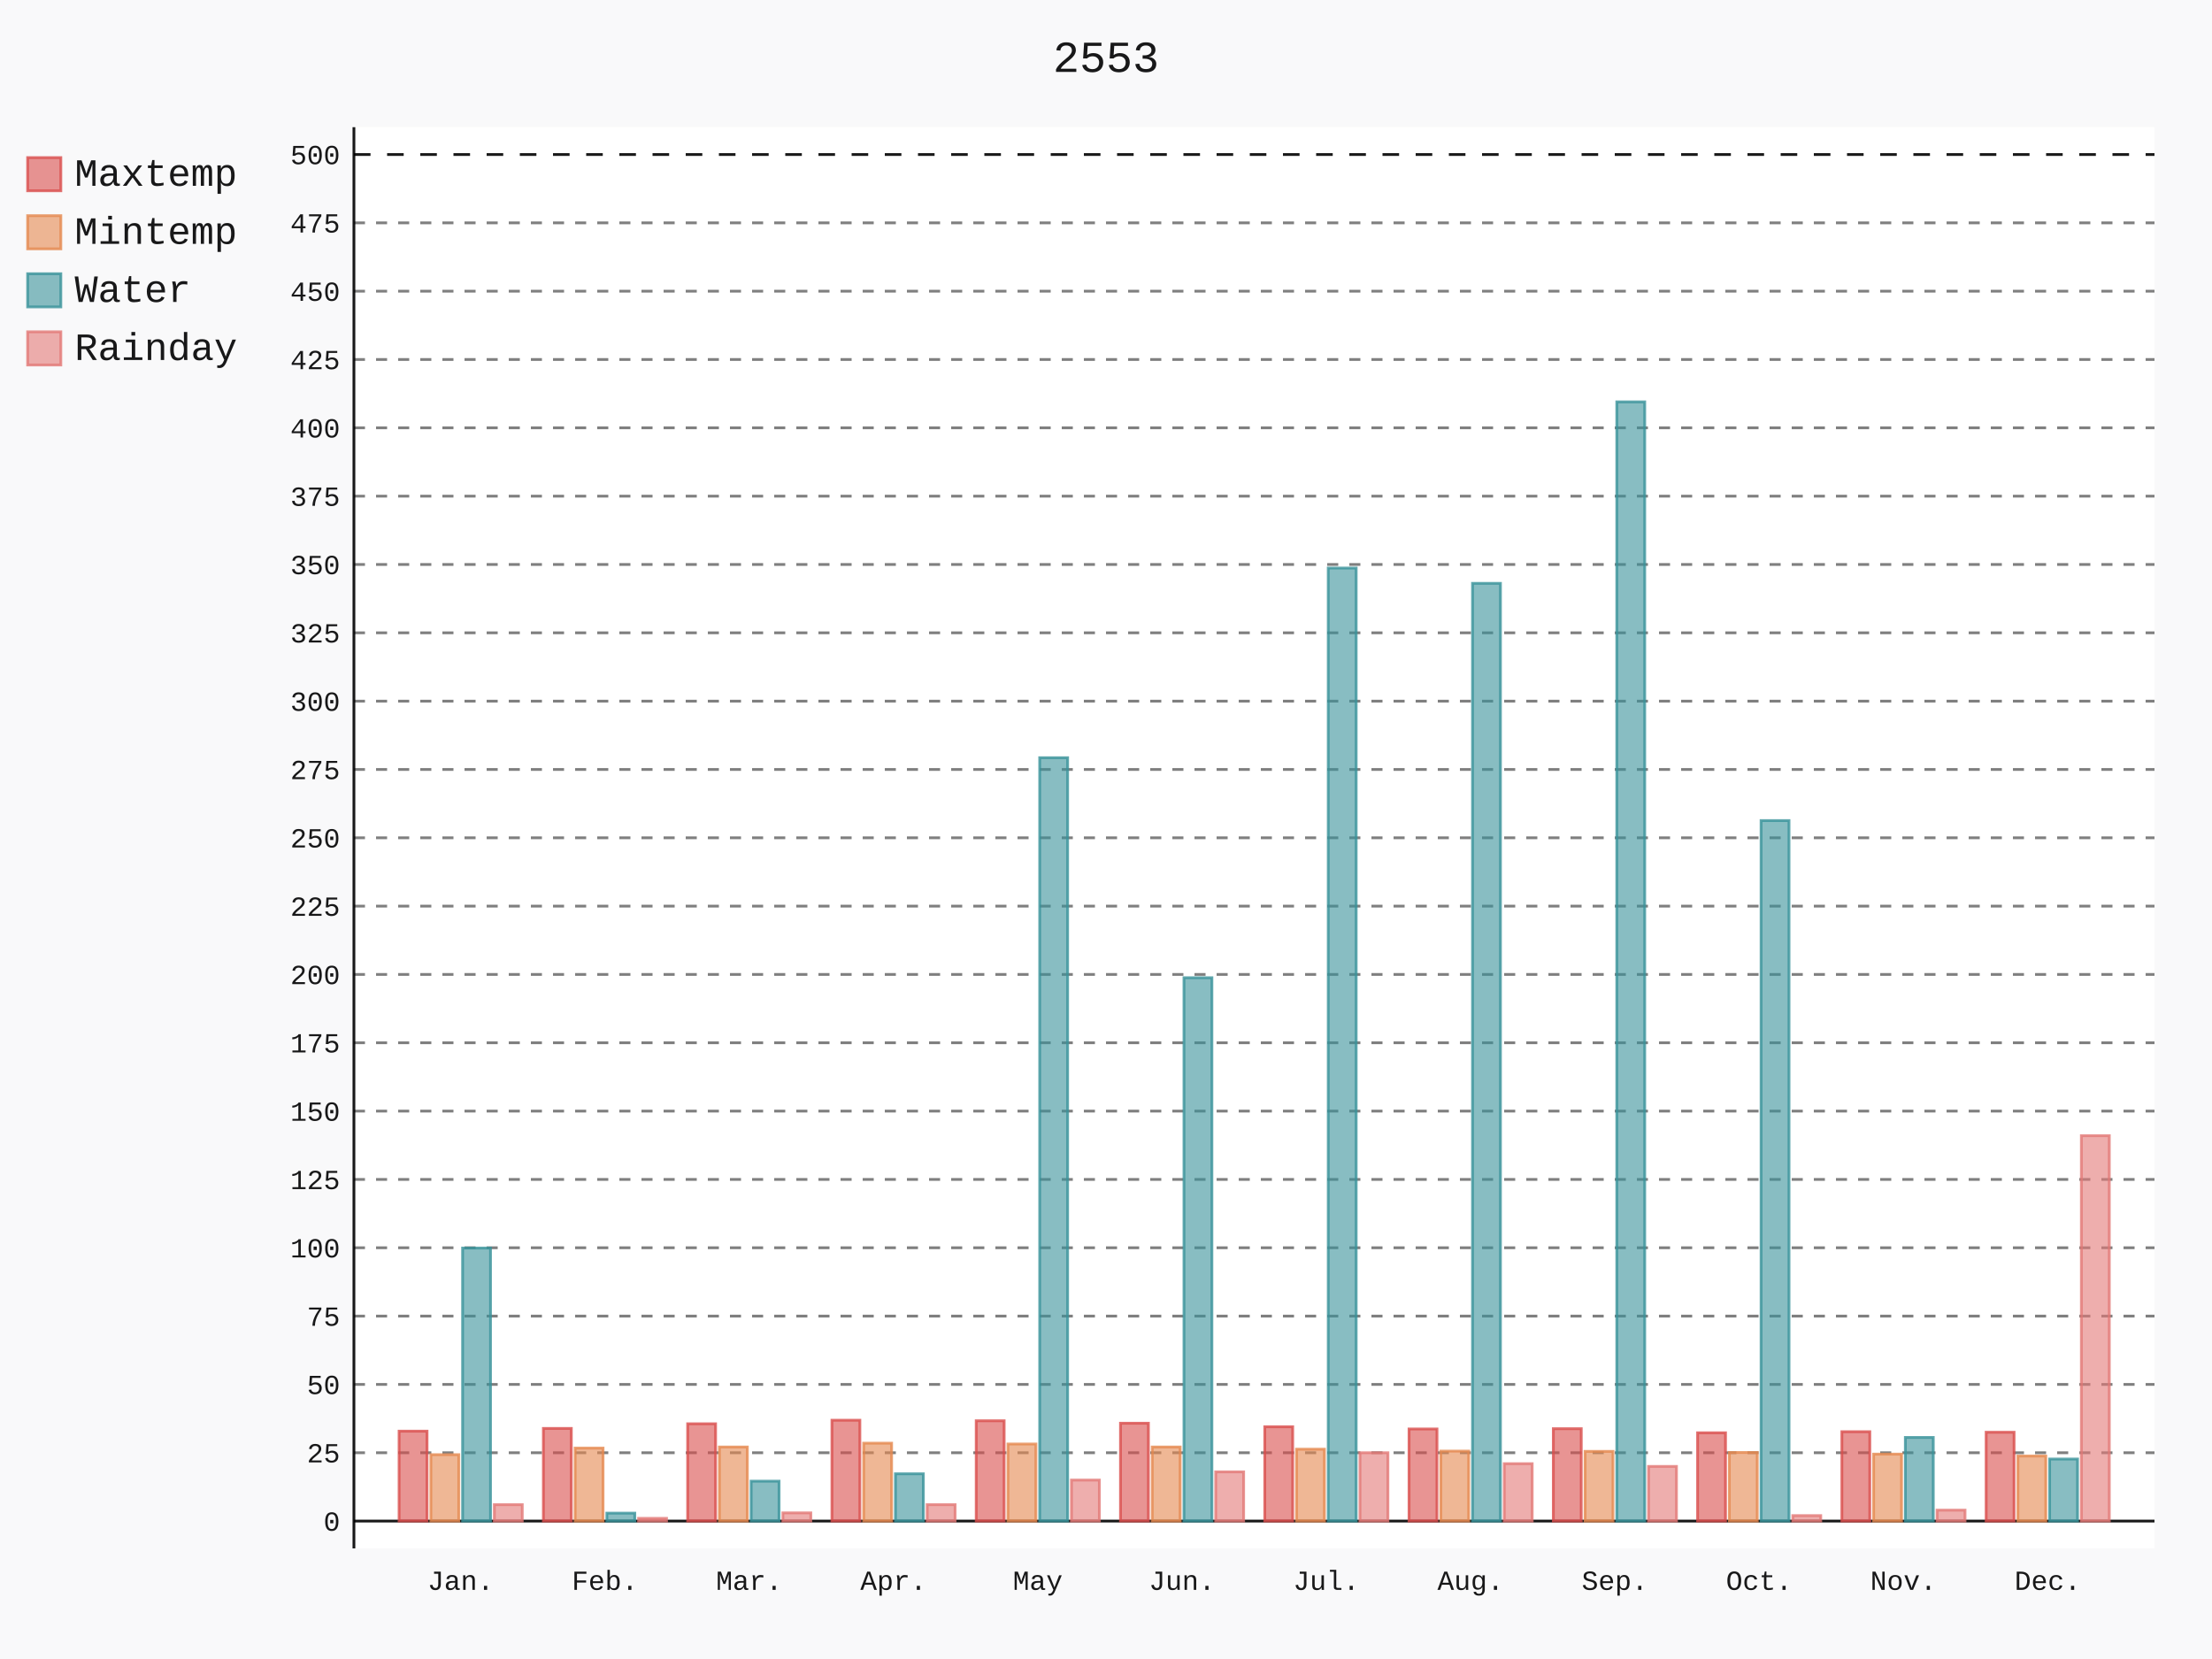
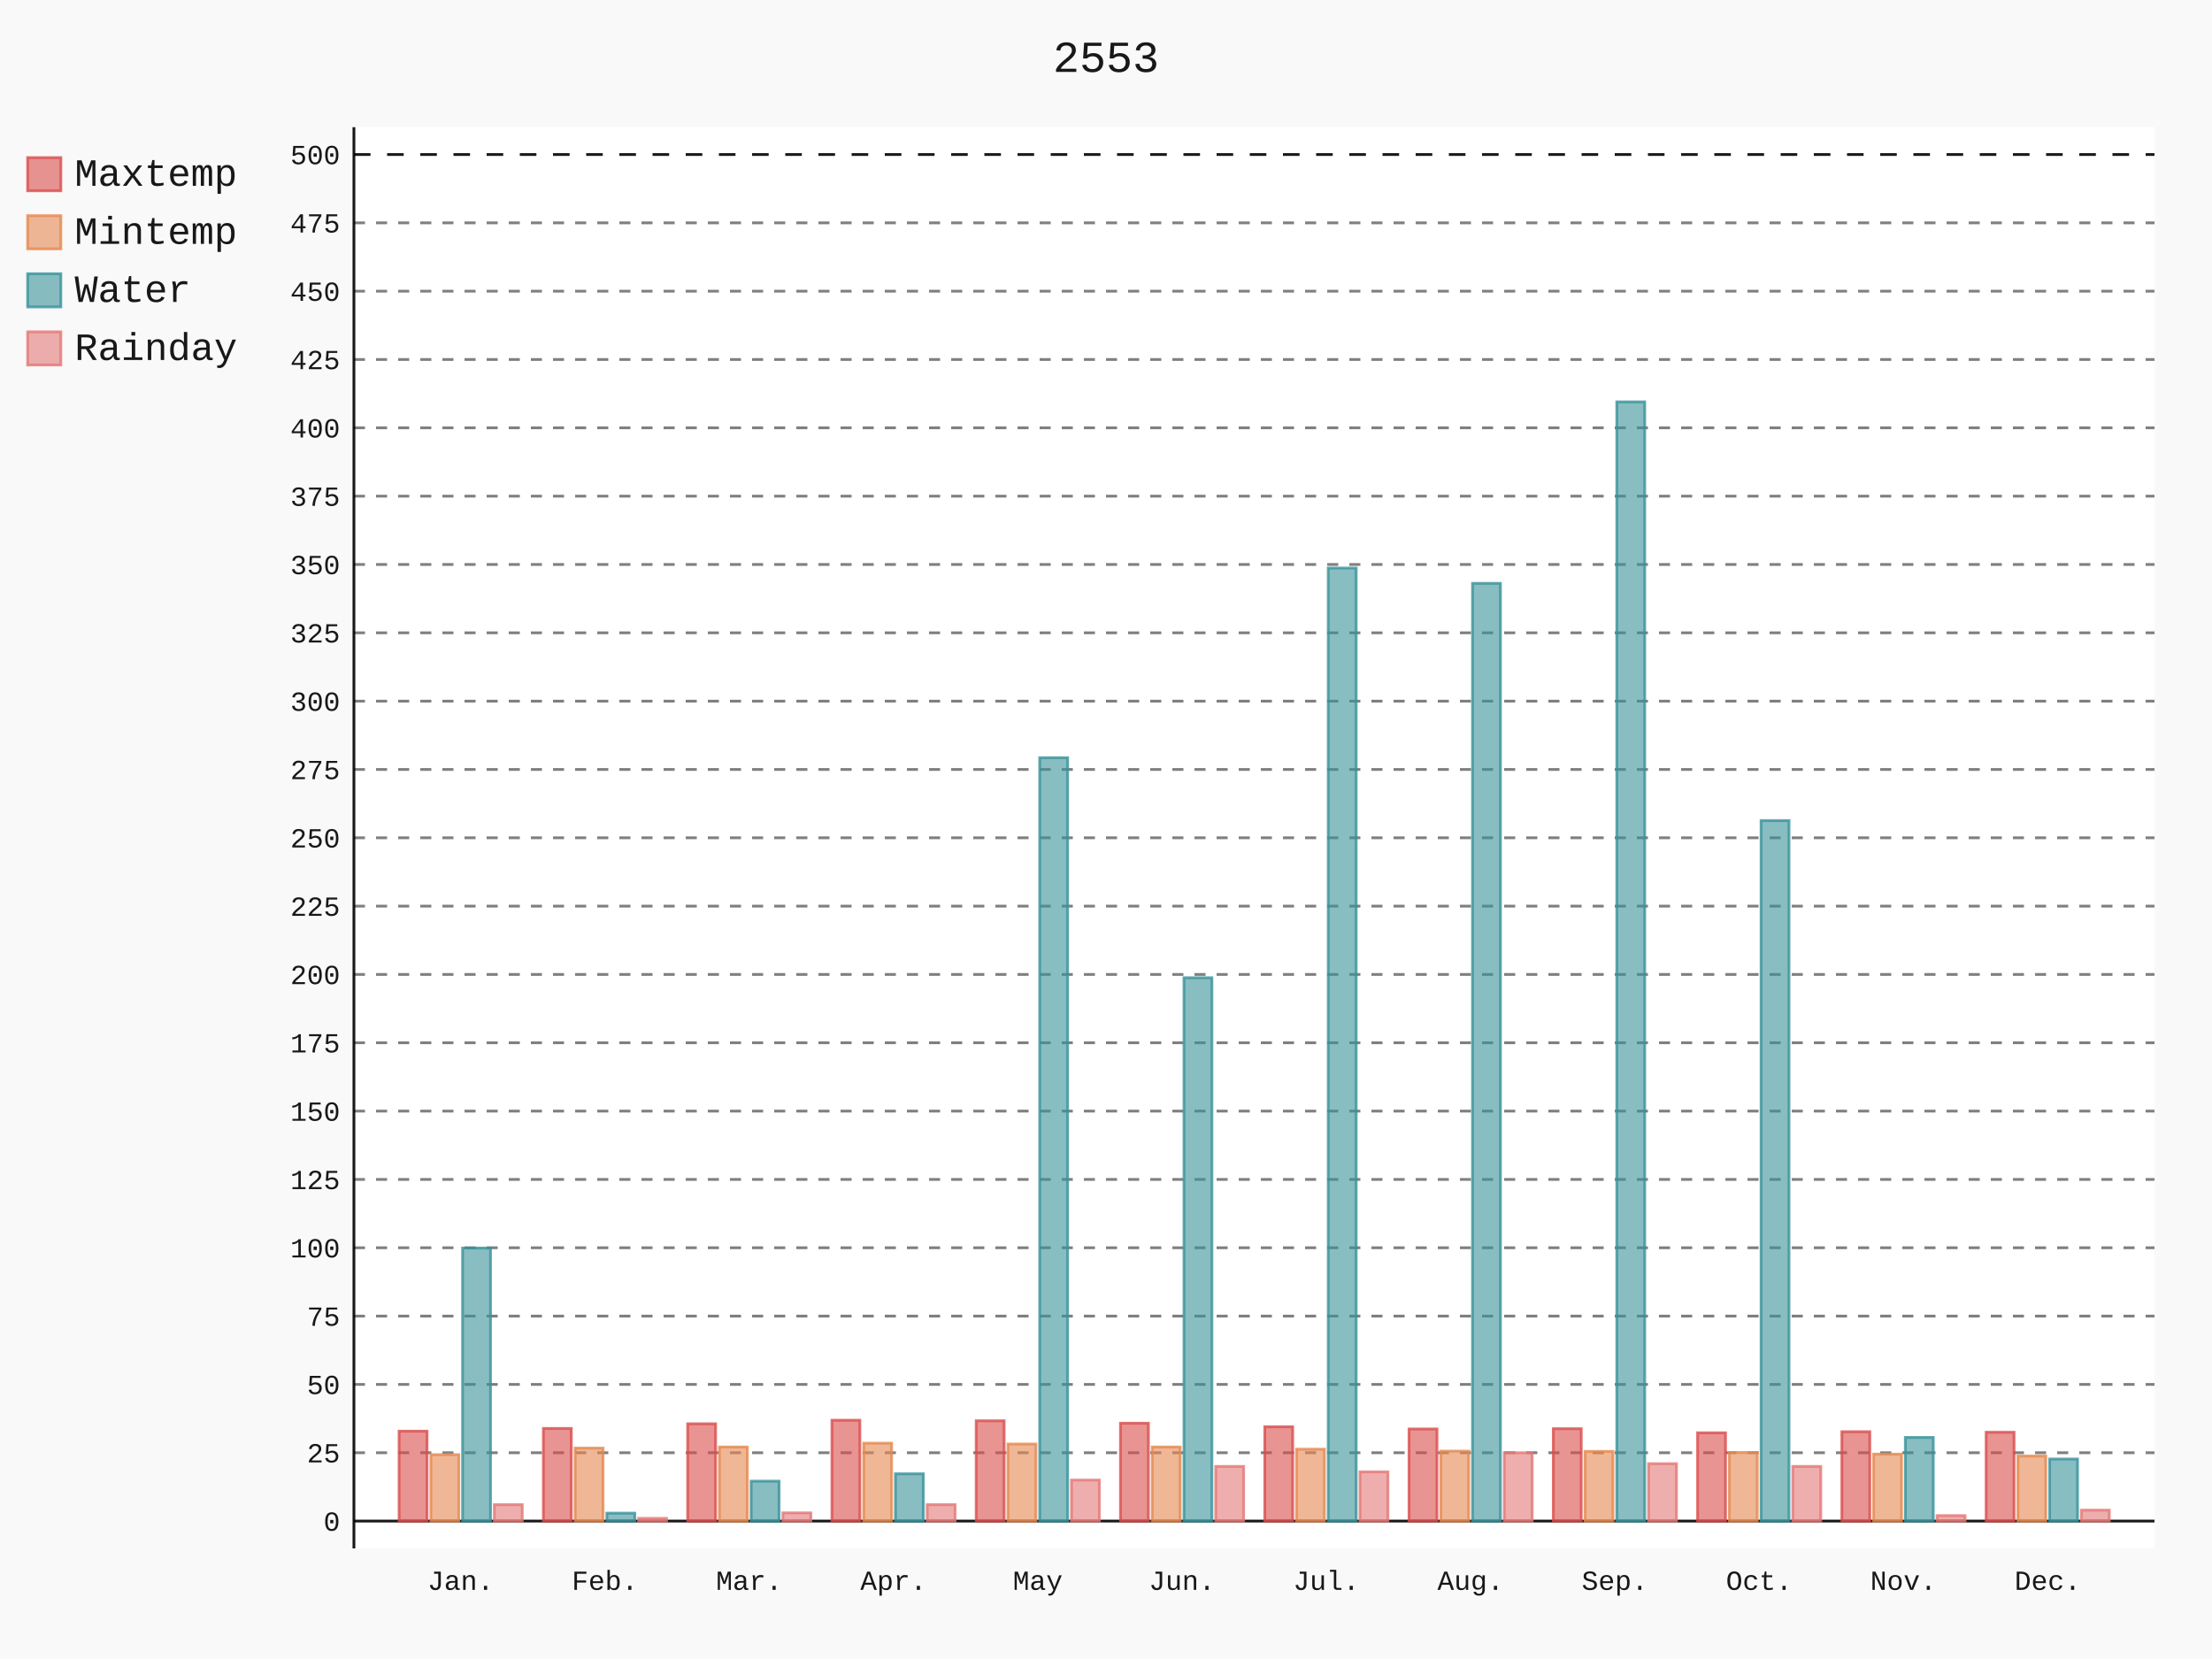
- <svg xmlns="http://www.w3.org/2000/svg" class="pygal-chart" id="chart-87991001-334e-482c-9ccc-b00bbbc70e38" viewBox="0 0 800 600">
+ <svg xmlns="http://www.w3.org/2000/svg" class="pygal-chart" id="chart-84e8dfc7-c1d4-493e-80d0-a3073a22c0a4" viewBox="0 0 800 600">
  <defs>
-     <style type="text/css">#chart-87991001-334e-482c-9ccc-b00bbbc70e38{-webkit-user-select:none;-webkit-font-smoothing:antialiased;font-family:Consolas,"Liberation Mono",Menlo,Courier,monospace}#chart-87991001-334e-482c-9ccc-b00bbbc70e38 .title{font-family:Consolas,"Liberation Mono",Menlo,Courier,monospace;font-size:16px}#chart-87991001-334e-482c-9ccc-b00bbbc70e38 .legends .legend text{font-family:Consolas,"Liberation Mono",Menlo,Courier,monospace;font-size:14px}#chart-87991001-334e-482c-9ccc-b00bbbc70e38 .axis text{font-family:Consolas,"Liberation Mono",Menlo,Courier,monospace;font-size:10px}#chart-87991001-334e-482c-9ccc-b00bbbc70e38 .axis text.major{font-family:Consolas,"Liberation Mono",Menlo,Courier,monospace;font-size:10px}#chart-87991001-334e-482c-9ccc-b00bbbc70e38 .text-overlay text.value{font-family:Consolas,"Liberation Mono",Menlo,Courier,monospace;font-size:16px}#chart-87991001-334e-482c-9ccc-b00bbbc70e38 .text-overlay text.label{font-family:Consolas,"Liberation Mono",Menlo,Courier,monospace;font-size:10px}#chart-87991001-334e-482c-9ccc-b00bbbc70e38 .tooltip{font-family:Consolas,"Liberation Mono",Menlo,Courier,monospace;font-size:14px}#chart-87991001-334e-482c-9ccc-b00bbbc70e38 text.no_data{font-family:Consolas,"Liberation Mono",Menlo,Courier,monospace;font-size:64px}
- #chart-87991001-334e-482c-9ccc-b00bbbc70e38{background-color:#f9f9fa}#chart-87991001-334e-482c-9ccc-b00bbbc70e38 path,#chart-87991001-334e-482c-9ccc-b00bbbc70e38 line,#chart-87991001-334e-482c-9ccc-b00bbbc70e38 rect,#chart-87991001-334e-482c-9ccc-b00bbbc70e38 circle{-webkit-transition:150ms;-moz-transition:150ms;transition:150ms}#chart-87991001-334e-482c-9ccc-b00bbbc70e38 .graph &gt; .background{fill:#f9f9fa}#chart-87991001-334e-482c-9ccc-b00bbbc70e38 .plot &gt; .background{fill:#ffffff}#chart-87991001-334e-482c-9ccc-b00bbbc70e38 .graph{fill:rgba(0,0,0,0.9)}#chart-87991001-334e-482c-9ccc-b00bbbc70e38 text.no_data{fill:rgba(0,0,0,0.9)}#chart-87991001-334e-482c-9ccc-b00bbbc70e38 .title{fill:rgba(0,0,0,0.9)}#chart-87991001-334e-482c-9ccc-b00bbbc70e38 .legends .legend text{fill:rgba(0,0,0,0.9)}#chart-87991001-334e-482c-9ccc-b00bbbc70e38 .legends .legend:hover text{fill:rgba(0,0,0,0.9)}#chart-87991001-334e-482c-9ccc-b00bbbc70e38 .axis .line{stroke:rgba(0,0,0,0.9)}#chart-87991001-334e-482c-9ccc-b00bbbc70e38 .axis .guide.line{stroke:rgba(0,0,0,0.5)}#chart-87991001-334e-482c-9ccc-b00bbbc70e38 .axis .major.line{stroke:rgba(0,0,0,0.9)}#chart-87991001-334e-482c-9ccc-b00bbbc70e38 .axis text.major{fill:rgba(0,0,0,0.9)}#chart-87991001-334e-482c-9ccc-b00bbbc70e38 .axis.y .guides:hover .guide.line,#chart-87991001-334e-482c-9ccc-b00bbbc70e38 .line-graph .axis.x .guides:hover .guide.line,#chart-87991001-334e-482c-9ccc-b00bbbc70e38 .stackedline-graph .axis.x .guides:hover .guide.line,#chart-87991001-334e-482c-9ccc-b00bbbc70e38 .xy-graph .axis.x .guides:hover .guide.line{stroke:rgba(0,0,0,0.9)}#chart-87991001-334e-482c-9ccc-b00bbbc70e38 .axis .guides:hover text{fill:rgba(0,0,0,0.9)}#chart-87991001-334e-482c-9ccc-b00bbbc70e38 .reactive{fill-opacity:.6;stroke-opacity:.8}#chart-87991001-334e-482c-9ccc-b00bbbc70e38 .ci{stroke:rgba(0,0,0,0.9)}#chart-87991001-334e-482c-9ccc-b00bbbc70e38 .reactive.active,#chart-87991001-334e-482c-9ccc-b00bbbc70e38 .active .reactive{fill-opacity:.9;stroke-opacity:.9;stroke-width:4}#chart-87991001-334e-482c-9ccc-b00bbbc70e38 .ci .reactive.active{stroke-width:1.5}#chart-87991001-334e-482c-9ccc-b00bbbc70e38 .series text{fill:rgba(0,0,0,0.9)}#chart-87991001-334e-482c-9ccc-b00bbbc70e38 .tooltip rect{fill:#ffffff;stroke:rgba(0,0,0,0.9);-webkit-transition:opacity 150ms;-moz-transition:opacity 150ms;transition:opacity 150ms}#chart-87991001-334e-482c-9ccc-b00bbbc70e38 .tooltip .label{fill:rgba(0,0,0,0.9)}#chart-87991001-334e-482c-9ccc-b00bbbc70e38 .tooltip .label{fill:rgba(0,0,0,0.9)}#chart-87991001-334e-482c-9ccc-b00bbbc70e38 .tooltip .legend{font-size:.8em;fill:rgba(0,0,0,0.5)}#chart-87991001-334e-482c-9ccc-b00bbbc70e38 .tooltip .x_label{font-size:.6em;fill:rgba(0,0,0,0.9)}#chart-87991001-334e-482c-9ccc-b00bbbc70e38 .tooltip .xlink{font-size:.5em;text-decoration:underline}#chart-87991001-334e-482c-9ccc-b00bbbc70e38 .tooltip .value{font-size:1.5em}#chart-87991001-334e-482c-9ccc-b00bbbc70e38 .bound{font-size:.5em}#chart-87991001-334e-482c-9ccc-b00bbbc70e38 .max-value{font-size:.75em;fill:rgba(0,0,0,0.5)}#chart-87991001-334e-482c-9ccc-b00bbbc70e38 .map-element{fill:#ffffff;stroke:rgba(0,0,0,0.5) !important}#chart-87991001-334e-482c-9ccc-b00bbbc70e38 .map-element .reactive{fill-opacity:inherit;stroke-opacity:inherit}#chart-87991001-334e-482c-9ccc-b00bbbc70e38 .color-0,#chart-87991001-334e-482c-9ccc-b00bbbc70e38 .color-0 a:visited{stroke:#d94e4c;fill:#d94e4c}#chart-87991001-334e-482c-9ccc-b00bbbc70e38 .color-1,#chart-87991001-334e-482c-9ccc-b00bbbc70e38 .color-1 a:visited{stroke:#e5884f;fill:#e5884f}#chart-87991001-334e-482c-9ccc-b00bbbc70e38 .color-2,#chart-87991001-334e-482c-9ccc-b00bbbc70e38 .color-2 a:visited{stroke:#39929a;fill:#39929a}#chart-87991001-334e-482c-9ccc-b00bbbc70e38 .color-3,#chart-87991001-334e-482c-9ccc-b00bbbc70e38 .color-3 a:visited{stroke:#e27876;fill:#e27876}#chart-87991001-334e-482c-9ccc-b00bbbc70e38 .text-overlay .color-0 text{fill:black}#chart-87991001-334e-482c-9ccc-b00bbbc70e38 .text-overlay .color-1 text{fill:black}#chart-87991001-334e-482c-9ccc-b00bbbc70e38 .text-overlay .color-2 text{fill:black}#chart-87991001-334e-482c-9ccc-b00bbbc70e38 .text-overlay .color-3 text{fill:black}
- #chart-87991001-334e-482c-9ccc-b00bbbc70e38 text.no_data{text-anchor:middle}#chart-87991001-334e-482c-9ccc-b00bbbc70e38 .guide.line{fill:none}#chart-87991001-334e-482c-9ccc-b00bbbc70e38 .centered{text-anchor:middle}#chart-87991001-334e-482c-9ccc-b00bbbc70e38 .title{text-anchor:middle}#chart-87991001-334e-482c-9ccc-b00bbbc70e38 .legends .legend text{fill-opacity:1}#chart-87991001-334e-482c-9ccc-b00bbbc70e38 .axis.x text{text-anchor:middle}#chart-87991001-334e-482c-9ccc-b00bbbc70e38 .axis.x:not(.web) text[transform]{text-anchor:start}#chart-87991001-334e-482c-9ccc-b00bbbc70e38 .axis.x:not(.web) text[transform].backwards{text-anchor:end}#chart-87991001-334e-482c-9ccc-b00bbbc70e38 .axis.y text{text-anchor:end}#chart-87991001-334e-482c-9ccc-b00bbbc70e38 .axis.y text[transform].backwards{text-anchor:start}#chart-87991001-334e-482c-9ccc-b00bbbc70e38 .axis.y2 text{text-anchor:start}#chart-87991001-334e-482c-9ccc-b00bbbc70e38 .axis.y2 text[transform].backwards{text-anchor:end}#chart-87991001-334e-482c-9ccc-b00bbbc70e38 .axis .guide.line{stroke-dasharray:4,4}#chart-87991001-334e-482c-9ccc-b00bbbc70e38 .axis .major.guide.line{stroke-dasharray:6,6}#chart-87991001-334e-482c-9ccc-b00bbbc70e38 .horizontal .axis.y .guide.line,#chart-87991001-334e-482c-9ccc-b00bbbc70e38 .horizontal .axis.y2 .guide.line,#chart-87991001-334e-482c-9ccc-b00bbbc70e38 .vertical .axis.x .guide.line{opacity:0}#chart-87991001-334e-482c-9ccc-b00bbbc70e38 .horizontal .axis.always_show .guide.line,#chart-87991001-334e-482c-9ccc-b00bbbc70e38 .vertical .axis.always_show .guide.line{opacity:1 !important}#chart-87991001-334e-482c-9ccc-b00bbbc70e38 .axis.y .guides:hover .guide.line,#chart-87991001-334e-482c-9ccc-b00bbbc70e38 .axis.y2 .guides:hover .guide.line,#chart-87991001-334e-482c-9ccc-b00bbbc70e38 .axis.x .guides:hover .guide.line{opacity:1}#chart-87991001-334e-482c-9ccc-b00bbbc70e38 .axis .guides:hover text{opacity:1}#chart-87991001-334e-482c-9ccc-b00bbbc70e38 .nofill{fill:none}#chart-87991001-334e-482c-9ccc-b00bbbc70e38 .subtle-fill{fill-opacity:.2}#chart-87991001-334e-482c-9ccc-b00bbbc70e38 .dot{stroke-width:1px;fill-opacity:1}#chart-87991001-334e-482c-9ccc-b00bbbc70e38 .dot.active{stroke-width:5px}#chart-87991001-334e-482c-9ccc-b00bbbc70e38 .dot.negative{fill:transparent}#chart-87991001-334e-482c-9ccc-b00bbbc70e38 text,#chart-87991001-334e-482c-9ccc-b00bbbc70e38 tspan{stroke:none !important}#chart-87991001-334e-482c-9ccc-b00bbbc70e38 .series text.active{opacity:1}#chart-87991001-334e-482c-9ccc-b00bbbc70e38 .tooltip rect{fill-opacity:.95;stroke-width:.5}#chart-87991001-334e-482c-9ccc-b00bbbc70e38 .tooltip text{fill-opacity:1}#chart-87991001-334e-482c-9ccc-b00bbbc70e38 .showable{visibility:hidden}#chart-87991001-334e-482c-9ccc-b00bbbc70e38 .showable.shown{visibility:visible}#chart-87991001-334e-482c-9ccc-b00bbbc70e38 .gauge-background{fill:rgba(229,229,229,1);stroke:none}#chart-87991001-334e-482c-9ccc-b00bbbc70e38 .bg-lines{stroke:#f9f9fa;stroke-width:2px}</style>
+     <style type="text/css">#chart-84e8dfc7-c1d4-493e-80d0-a3073a22c0a4{-webkit-user-select:none;-webkit-font-smoothing:antialiased;font-family:Consolas,"Liberation Mono",Menlo,Courier,monospace}#chart-84e8dfc7-c1d4-493e-80d0-a3073a22c0a4 .title{font-family:Consolas,"Liberation Mono",Menlo,Courier,monospace;font-size:16px}#chart-84e8dfc7-c1d4-493e-80d0-a3073a22c0a4 .legends .legend text{font-family:Consolas,"Liberation Mono",Menlo,Courier,monospace;font-size:14px}#chart-84e8dfc7-c1d4-493e-80d0-a3073a22c0a4 .axis text{font-family:Consolas,"Liberation Mono",Menlo,Courier,monospace;font-size:10px}#chart-84e8dfc7-c1d4-493e-80d0-a3073a22c0a4 .axis text.major{font-family:Consolas,"Liberation Mono",Menlo,Courier,monospace;font-size:10px}#chart-84e8dfc7-c1d4-493e-80d0-a3073a22c0a4 .text-overlay text.value{font-family:Consolas,"Liberation Mono",Menlo,Courier,monospace;font-size:16px}#chart-84e8dfc7-c1d4-493e-80d0-a3073a22c0a4 .text-overlay text.label{font-family:Consolas,"Liberation Mono",Menlo,Courier,monospace;font-size:10px}#chart-84e8dfc7-c1d4-493e-80d0-a3073a22c0a4 .tooltip{font-family:Consolas,"Liberation Mono",Menlo,Courier,monospace;font-size:14px}#chart-84e8dfc7-c1d4-493e-80d0-a3073a22c0a4 text.no_data{font-family:Consolas,"Liberation Mono",Menlo,Courier,monospace;font-size:64px}
+ #chart-84e8dfc7-c1d4-493e-80d0-a3073a22c0a4{background-color:#f9f9fa}#chart-84e8dfc7-c1d4-493e-80d0-a3073a22c0a4 path,#chart-84e8dfc7-c1d4-493e-80d0-a3073a22c0a4 line,#chart-84e8dfc7-c1d4-493e-80d0-a3073a22c0a4 rect,#chart-84e8dfc7-c1d4-493e-80d0-a3073a22c0a4 circle{-webkit-transition:150ms;-moz-transition:150ms;transition:150ms}#chart-84e8dfc7-c1d4-493e-80d0-a3073a22c0a4 .graph &gt; .background{fill:#f9f9fa}#chart-84e8dfc7-c1d4-493e-80d0-a3073a22c0a4 .plot &gt; .background{fill:#ffffff}#chart-84e8dfc7-c1d4-493e-80d0-a3073a22c0a4 .graph{fill:rgba(0,0,0,0.9)}#chart-84e8dfc7-c1d4-493e-80d0-a3073a22c0a4 text.no_data{fill:rgba(0,0,0,0.9)}#chart-84e8dfc7-c1d4-493e-80d0-a3073a22c0a4 .title{fill:rgba(0,0,0,0.9)}#chart-84e8dfc7-c1d4-493e-80d0-a3073a22c0a4 .legends .legend text{fill:rgba(0,0,0,0.9)}#chart-84e8dfc7-c1d4-493e-80d0-a3073a22c0a4 .legends .legend:hover text{fill:rgba(0,0,0,0.9)}#chart-84e8dfc7-c1d4-493e-80d0-a3073a22c0a4 .axis .line{stroke:rgba(0,0,0,0.9)}#chart-84e8dfc7-c1d4-493e-80d0-a3073a22c0a4 .axis .guide.line{stroke:rgba(0,0,0,0.5)}#chart-84e8dfc7-c1d4-493e-80d0-a3073a22c0a4 .axis .major.line{stroke:rgba(0,0,0,0.9)}#chart-84e8dfc7-c1d4-493e-80d0-a3073a22c0a4 .axis text.major{fill:rgba(0,0,0,0.9)}#chart-84e8dfc7-c1d4-493e-80d0-a3073a22c0a4 .axis.y .guides:hover .guide.line,#chart-84e8dfc7-c1d4-493e-80d0-a3073a22c0a4 .line-graph .axis.x .guides:hover .guide.line,#chart-84e8dfc7-c1d4-493e-80d0-a3073a22c0a4 .stackedline-graph .axis.x .guides:hover .guide.line,#chart-84e8dfc7-c1d4-493e-80d0-a3073a22c0a4 .xy-graph .axis.x .guides:hover .guide.line{stroke:rgba(0,0,0,0.9)}#chart-84e8dfc7-c1d4-493e-80d0-a3073a22c0a4 .axis .guides:hover text{fill:rgba(0,0,0,0.9)}#chart-84e8dfc7-c1d4-493e-80d0-a3073a22c0a4 .reactive{fill-opacity:.6;stroke-opacity:.8}#chart-84e8dfc7-c1d4-493e-80d0-a3073a22c0a4 .ci{stroke:rgba(0,0,0,0.9)}#chart-84e8dfc7-c1d4-493e-80d0-a3073a22c0a4 .reactive.active,#chart-84e8dfc7-c1d4-493e-80d0-a3073a22c0a4 .active .reactive{fill-opacity:.9;stroke-opacity:.9;stroke-width:4}#chart-84e8dfc7-c1d4-493e-80d0-a3073a22c0a4 .ci .reactive.active{stroke-width:1.5}#chart-84e8dfc7-c1d4-493e-80d0-a3073a22c0a4 .series text{fill:rgba(0,0,0,0.9)}#chart-84e8dfc7-c1d4-493e-80d0-a3073a22c0a4 .tooltip rect{fill:#ffffff;stroke:rgba(0,0,0,0.9);-webkit-transition:opacity 150ms;-moz-transition:opacity 150ms;transition:opacity 150ms}#chart-84e8dfc7-c1d4-493e-80d0-a3073a22c0a4 .tooltip .label{fill:rgba(0,0,0,0.9)}#chart-84e8dfc7-c1d4-493e-80d0-a3073a22c0a4 .tooltip .label{fill:rgba(0,0,0,0.9)}#chart-84e8dfc7-c1d4-493e-80d0-a3073a22c0a4 .tooltip .legend{font-size:.8em;fill:rgba(0,0,0,0.5)}#chart-84e8dfc7-c1d4-493e-80d0-a3073a22c0a4 .tooltip .x_label{font-size:.6em;fill:rgba(0,0,0,0.9)}#chart-84e8dfc7-c1d4-493e-80d0-a3073a22c0a4 .tooltip .xlink{font-size:.5em;text-decoration:underline}#chart-84e8dfc7-c1d4-493e-80d0-a3073a22c0a4 .tooltip .value{font-size:1.5em}#chart-84e8dfc7-c1d4-493e-80d0-a3073a22c0a4 .bound{font-size:.5em}#chart-84e8dfc7-c1d4-493e-80d0-a3073a22c0a4 .max-value{font-size:.75em;fill:rgba(0,0,0,0.5)}#chart-84e8dfc7-c1d4-493e-80d0-a3073a22c0a4 .map-element{fill:#ffffff;stroke:rgba(0,0,0,0.5) !important}#chart-84e8dfc7-c1d4-493e-80d0-a3073a22c0a4 .map-element .reactive{fill-opacity:inherit;stroke-opacity:inherit}#chart-84e8dfc7-c1d4-493e-80d0-a3073a22c0a4 .color-0,#chart-84e8dfc7-c1d4-493e-80d0-a3073a22c0a4 .color-0 a:visited{stroke:#d94e4c;fill:#d94e4c}#chart-84e8dfc7-c1d4-493e-80d0-a3073a22c0a4 .color-1,#chart-84e8dfc7-c1d4-493e-80d0-a3073a22c0a4 .color-1 a:visited{stroke:#e5884f;fill:#e5884f}#chart-84e8dfc7-c1d4-493e-80d0-a3073a22c0a4 .color-2,#chart-84e8dfc7-c1d4-493e-80d0-a3073a22c0a4 .color-2 a:visited{stroke:#39929a;fill:#39929a}#chart-84e8dfc7-c1d4-493e-80d0-a3073a22c0a4 .color-3,#chart-84e8dfc7-c1d4-493e-80d0-a3073a22c0a4 .color-3 a:visited{stroke:#e27876;fill:#e27876}#chart-84e8dfc7-c1d4-493e-80d0-a3073a22c0a4 .text-overlay .color-0 text{fill:black}#chart-84e8dfc7-c1d4-493e-80d0-a3073a22c0a4 .text-overlay .color-1 text{fill:black}#chart-84e8dfc7-c1d4-493e-80d0-a3073a22c0a4 .text-overlay .color-2 text{fill:black}#chart-84e8dfc7-c1d4-493e-80d0-a3073a22c0a4 .text-overlay .color-3 text{fill:black}
+ #chart-84e8dfc7-c1d4-493e-80d0-a3073a22c0a4 text.no_data{text-anchor:middle}#chart-84e8dfc7-c1d4-493e-80d0-a3073a22c0a4 .guide.line{fill:none}#chart-84e8dfc7-c1d4-493e-80d0-a3073a22c0a4 .centered{text-anchor:middle}#chart-84e8dfc7-c1d4-493e-80d0-a3073a22c0a4 .title{text-anchor:middle}#chart-84e8dfc7-c1d4-493e-80d0-a3073a22c0a4 .legends .legend text{fill-opacity:1}#chart-84e8dfc7-c1d4-493e-80d0-a3073a22c0a4 .axis.x text{text-anchor:middle}#chart-84e8dfc7-c1d4-493e-80d0-a3073a22c0a4 .axis.x:not(.web) text[transform]{text-anchor:start}#chart-84e8dfc7-c1d4-493e-80d0-a3073a22c0a4 .axis.x:not(.web) text[transform].backwards{text-anchor:end}#chart-84e8dfc7-c1d4-493e-80d0-a3073a22c0a4 .axis.y text{text-anchor:end}#chart-84e8dfc7-c1d4-493e-80d0-a3073a22c0a4 .axis.y text[transform].backwards{text-anchor:start}#chart-84e8dfc7-c1d4-493e-80d0-a3073a22c0a4 .axis.y2 text{text-anchor:start}#chart-84e8dfc7-c1d4-493e-80d0-a3073a22c0a4 .axis.y2 text[transform].backwards{text-anchor:end}#chart-84e8dfc7-c1d4-493e-80d0-a3073a22c0a4 .axis .guide.line{stroke-dasharray:4,4}#chart-84e8dfc7-c1d4-493e-80d0-a3073a22c0a4 .axis .major.guide.line{stroke-dasharray:6,6}#chart-84e8dfc7-c1d4-493e-80d0-a3073a22c0a4 .horizontal .axis.y .guide.line,#chart-84e8dfc7-c1d4-493e-80d0-a3073a22c0a4 .horizontal .axis.y2 .guide.line,#chart-84e8dfc7-c1d4-493e-80d0-a3073a22c0a4 .vertical .axis.x .guide.line{opacity:0}#chart-84e8dfc7-c1d4-493e-80d0-a3073a22c0a4 .horizontal .axis.always_show .guide.line,#chart-84e8dfc7-c1d4-493e-80d0-a3073a22c0a4 .vertical .axis.always_show .guide.line{opacity:1 !important}#chart-84e8dfc7-c1d4-493e-80d0-a3073a22c0a4 .axis.y .guides:hover .guide.line,#chart-84e8dfc7-c1d4-493e-80d0-a3073a22c0a4 .axis.y2 .guides:hover .guide.line,#chart-84e8dfc7-c1d4-493e-80d0-a3073a22c0a4 .axis.x .guides:hover .guide.line{opacity:1}#chart-84e8dfc7-c1d4-493e-80d0-a3073a22c0a4 .axis .guides:hover text{opacity:1}#chart-84e8dfc7-c1d4-493e-80d0-a3073a22c0a4 .nofill{fill:none}#chart-84e8dfc7-c1d4-493e-80d0-a3073a22c0a4 .subtle-fill{fill-opacity:.2}#chart-84e8dfc7-c1d4-493e-80d0-a3073a22c0a4 .dot{stroke-width:1px;fill-opacity:1}#chart-84e8dfc7-c1d4-493e-80d0-a3073a22c0a4 .dot.active{stroke-width:5px}#chart-84e8dfc7-c1d4-493e-80d0-a3073a22c0a4 .dot.negative{fill:transparent}#chart-84e8dfc7-c1d4-493e-80d0-a3073a22c0a4 text,#chart-84e8dfc7-c1d4-493e-80d0-a3073a22c0a4 tspan{stroke:none !important}#chart-84e8dfc7-c1d4-493e-80d0-a3073a22c0a4 .series text.active{opacity:1}#chart-84e8dfc7-c1d4-493e-80d0-a3073a22c0a4 .tooltip rect{fill-opacity:.95;stroke-width:.5}#chart-84e8dfc7-c1d4-493e-80d0-a3073a22c0a4 .tooltip text{fill-opacity:1}#chart-84e8dfc7-c1d4-493e-80d0-a3073a22c0a4 .showable{visibility:hidden}#chart-84e8dfc7-c1d4-493e-80d0-a3073a22c0a4 .showable.shown{visibility:visible}#chart-84e8dfc7-c1d4-493e-80d0-a3073a22c0a4 .gauge-background{fill:rgba(229,229,229,1);stroke:none}#chart-84e8dfc7-c1d4-493e-80d0-a3073a22c0a4 .bg-lines{stroke:#f9f9fa;stroke-width:2px}</style>
  </defs>
  <g class="graph bar-graph vertical">
    <rect class="background" height="600" width="800" x="0" y="0" />
    <g class="plot" transform="translate(128, 46)">
      <rect class="background" height="514" width="651.2" x="0" y="0" />
      <g class="axis y always_show">
        <g class="guides">
          <path class="axis major line" d="M0 504.115 h651.2" />
          <text class="major" x="-5" y="507.615">0</text>
        </g>
        <g class="guides">
          <path class="guide line" d="M0 479.404 h651.2" />
          <text class="" x="-5" y="482.904">25</text>
        </g>
        <g class="guides">
          <path class="guide line" d="M0 454.692 h651.2" />
          <text class="" x="-5" y="458.192">50</text>
        </g>
        <g class="guides">
          <path class="guide line" d="M0 429.981 h651.2" />
          <text class="" x="-5" y="433.481">75</text>
        </g>
        <g class="guides">
          <path class="guide line" d="M0 405.269 h651.2" />
          <text class="" x="-5" y="408.769">100</text>
        </g>
        <g class="guides">
          <path class="guide line" d="M0 380.558 h651.2" />
          <text class="" x="-5" y="384.058">125</text>
        </g>
        <g class="guides">
          <path class="guide line" d="M0 355.846 h651.2" />
          <text class="" x="-5" y="359.346">150</text>
        </g>
        <g class="guides">
          <path class="guide line" d="M0 331.135 h651.2" />
          <text class="" x="-5" y="334.635">175</text>
        </g>
        <g class="guides">
          <path class="guide line" d="M0 306.423 h651.2" />
          <text class="" x="-5" y="309.923">200</text>
        </g>
        <g class="guides">
          <path class="guide line" d="M0 281.712 h651.2" />
          <text class="" x="-5" y="285.212">225</text>
        </g>
        <g class="guides">
          <path class="guide line" d="M0 257 h651.2" />
          <text class="" x="-5" y="260.5">250</text>
        </g>
        <g class="guides">
          <path class="guide line" d="M0 232.288 h651.2" />
          <text class="" x="-5" y="235.788">275</text>
        </g>
        <g class="guides">
          <path class="guide line" d="M0 207.577 h651.2" />
          <text class="" x="-5" y="211.077">300</text>
        </g>
        <g class="guides">
          <path class="guide line" d="M0 182.865 h651.2" />
          <text class="" x="-5" y="186.365">325</text>
        </g>
        <g class="guides">
          <path class="guide line" d="M0 158.154 h651.2" />
          <text class="" x="-5" y="161.654">350</text>
        </g>
        <g class="guides">
          <path class="guide line" d="M0 133.442 h651.2" />
          <text class="" x="-5" y="136.942">375</text>
        </g>
        <g class="guides">
          <path class="guide line" d="M0 108.731 h651.2" />
          <text class="" x="-5" y="112.231">400</text>
        </g>
        <g class="guides">
          <path class="guide line" d="M0 84.019 h651.2" />
          <text class="" x="-5" y="87.519">425</text>
        </g>
        <g class="guides">
          <path class="guide line" d="M0 59.308 h651.2" />
          <text class="" x="-5" y="62.808">450</text>
        </g>
        <g class="guides">
          <path class="guide line" d="M0 34.596 h651.2" />
          <text class="" x="-5" y="38.096">475</text>
        </g>
        <g class="guides">
          <path class="major guide line" d="M0 9.885 h651.2" />
          <text class="major" x="-5" y="13.385">500</text>
        </g>
      </g>
      <g class="axis x">
        <path class="line" d="M0 0 v514" />
        <g class="guides">
          <path class="guide line" d="M38.613 0 v514" />
          <text class="" x="38.613" y="529.0">Jan.</text>
        </g>
        <g class="guides">
          <path class="guide line" d="M90.792 0 v514" />
          <text class="" x="90.792" y="529.0">Feb.</text>
        </g>
        <g class="guides">
          <path class="guide line" d="M142.972 0 v514" />
          <text class="" x="142.972" y="529.0">Mar.</text>
        </g>
        <g class="guides">
          <path class="guide line" d="M195.151 0 v514" />
          <text class="" x="195.151" y="529.0">Apr.</text>
        </g>
        <g class="guides">
          <path class="guide line" d="M247.331 0 v514" />
          <text class="" x="247.331" y="529.0">May</text>
        </g>
        <g class="guides">
          <path class="guide line" d="M299.51 0 v514" />
          <text class="" x="299.51" y="529.0">Jun.</text>
        </g>
        <g class="guides">
          <path class="guide line" d="M351.69 0 v514" />
          <text class="" x="351.69" y="529.0">Jul.</text>
        </g>
        <g class="guides">
          <path class="guide line" d="M403.869 0 v514" />
          <text class="" x="403.869" y="529.0">Aug.</text>
        </g>
        <g class="guides">
          <path class="guide line" d="M456.049 0 v514" />
          <text class="" x="456.049" y="529.0">Sep.</text>
        </g>
        <g class="guides">
          <path class="guide line" d="M508.228 0 v514" />
          <text class="" x="508.228" y="529.0">Oct.</text>
        </g>
        <g class="guides">
          <path class="guide line" d="M560.408 0 v514" />
          <text class="" x="560.408" y="529.0">Nov.</text>
        </g>
        <g class="guides">
          <path class="guide line" d="M612.587 0 v514" />
          <text class="" x="612.587" y="529.0">Dec.</text>
        </g>
      </g>
      <g class="series serie-0 color-0">
        <g class="bars">
          <g class="bar">
            <rect class="rect reactive tooltip-trigger" height="32.52" rx="0" ry="0" width="10.102" x="16.343" y="471.595" />
          </g>
          <g class="bar">
            <rect class="rect reactive tooltip-trigger" height="33.509" rx="0" ry="0" width="10.102" x="68.522" y="470.607" />
          </g>
          <g class="bar">
            <rect class="rect reactive tooltip-trigger" height="35.189" rx="0" ry="0" width="10.102" x="120.702" y="468.926" />
          </g>
          <g class="bar">
            <rect class="rect reactive tooltip-trigger" height="36.474" rx="0" ry="0" width="10.102" x="172.881" y="467.641" />
          </g>
          <g class="bar">
            <rect class="rect reactive tooltip-trigger" height="36.277" rx="0" ry="0" width="10.102" x="225.061" y="467.839" />
          </g>
          <g class="bar">
            <rect class="rect reactive tooltip-trigger" height="35.387" rx="0" ry="0" width="10.102" x="277.24" y="468.728" />
          </g>
          <g class="bar">
            <rect class="rect reactive tooltip-trigger" height="34.102" rx="0" ry="0" width="10.102" x="329.42" y="470.013" />
          </g>
          <g class="bar">
            <rect class="rect reactive tooltip-trigger" height="33.311" rx="0" ry="0" width="10.102" x="381.599" y="470.804" />
          </g>
          <g class="bar">
            <rect class="rect reactive tooltip-trigger" height="33.41" rx="0" ry="0" width="10.102" x="433.779" y="470.705" />
          </g>
          <g class="bar">
            <rect class="rect reactive tooltip-trigger" height="31.927" rx="0" ry="0" width="10.102" x="485.958" y="472.188" />
          </g>
          <g class="bar">
            <rect class="rect reactive tooltip-trigger" height="32.323" rx="0" ry="0" width="10.102" x="538.137" y="471.793" />
          </g>
          <g class="bar">
            <rect class="rect reactive tooltip-trigger" height="32.125" rx="0" ry="0" width="10.102" x="590.317" y="471.99" />
          </g>
        </g>
      </g>
      <g class="series serie-1 color-1">
        <g class="bars">
          <g class="bar">
            <rect class="rect reactive tooltip-trigger" height="24.02" rx="0" ry="0" width="10.102" x="27.822" y="480.096" />
          </g>
          <g class="bar">
            <rect class="rect reactive tooltip-trigger" height="26.392" rx="0" ry="0" width="10.102" x="80.002" y="477.723" />
          </g>
          <g class="bar">
            <rect class="rect reactive tooltip-trigger" height="26.787" rx="0" ry="0" width="10.102" x="132.181" y="477.328" />
          </g>
          <g class="bar">
            <rect class="rect reactive tooltip-trigger" height="28.171" rx="0" ry="0" width="10.102" x="184.361" y="475.944" />
          </g>
          <g class="bar">
            <rect class="rect reactive tooltip-trigger" height="27.875" rx="0" ry="0" width="10.102" x="236.54" y="476.241" />
          </g>
          <g class="bar">
            <rect class="rect reactive tooltip-trigger" height="26.787" rx="0" ry="0" width="10.102" x="288.72" y="477.328" />
          </g>
          <g class="bar">
            <rect class="rect reactive tooltip-trigger" height="25.997" rx="0" ry="0" width="10.102" x="340.899" y="478.119" />
          </g>
          <g class="bar">
            <rect class="rect reactive tooltip-trigger" height="25.305" rx="0" ry="0" width="10.102" x="393.079" y="478.811" />
          </g>
          <g class="bar">
            <rect class="rect reactive tooltip-trigger" height="25.206" rx="0" ry="0" width="10.102" x="445.258" y="478.91" />
          </g>
          <g class="bar">
            <rect class="rect reactive tooltip-trigger" height="24.81" rx="0" ry="0" width="10.102" x="497.437" y="479.305" />
          </g>
          <g class="bar">
            <rect class="rect reactive tooltip-trigger" height="24.217" rx="0" ry="0" width="10.102" x="549.617" y="479.898" />
          </g>
          <g class="bar">
            <rect class="rect reactive tooltip-trigger" height="23.525" rx="0" ry="0" width="10.102" x="601.796" y="480.59" />
          </g>
        </g>
      </g>
      <g class="series serie-2 color-2">
        <g class="bars">
          <g class="bar">
            <rect class="rect reactive tooltip-trigger" height="98.747" rx="0" ry="0" width="10.102" x="39.302" y="405.368" />
          </g>
          <g class="bar">
            <rect class="rect reactive tooltip-trigger" height="2.867" rx="0" ry="0" width="10.102" x="91.481" y="501.249" />
          </g>
          <g class="bar">
            <rect class="rect reactive tooltip-trigger" height="14.432" rx="0" ry="0" width="10.102" x="143.661" y="489.684" />
          </g>
          <g class="bar">
            <rect class="rect reactive tooltip-trigger" height="17.1" rx="0" ry="0" width="10.102" x="195.84" y="487.015" />
          </g>
          <g class="bar">
            <rect class="rect reactive tooltip-trigger" height="276.077" rx="0" ry="0" width="10.102" x="248.02" y="228.038" />
          </g>
          <g class="bar">
            <rect class="rect reactive tooltip-trigger" height="196.506" rx="0" ry="0" width="10.102" x="300.199" y="307.609" />
          </g>
          <g class="bar">
            <rect class="rect reactive tooltip-trigger" height="344.677" rx="0" ry="0" width="10.102" x="352.379" y="159.439" />
          </g>
          <g class="bar">
            <rect class="rect reactive tooltip-trigger" height="339.141" rx="0" ry="0" width="10.102" x="404.558" y="164.974" />
          </g>
          <g class="bar">
            <rect class="rect reactive tooltip-trigger" height="404.775" rx="0" ry="0" width="10.102" x="456.737" y="99.34" />
          </g>
          <g class="bar">
            <rect class="rect reactive tooltip-trigger" height="253.343" rx="0" ry="0" width="10.102" x="508.917" y="250.773" />
          </g>
          <g class="bar">
            <rect class="rect reactive tooltip-trigger" height="30.247" rx="0" ry="0" width="10.102" x="561.096" y="473.868" />
          </g>
          <g class="bar">
            <rect class="rect reactive tooltip-trigger" height="22.438" rx="0" ry="0" width="10.102" x="613.276" y="481.677" />
          </g>
        </g>
      </g>
      <g class="series serie-3 color-3">
        <g class="bars">
          <g class="bar">
            <rect class="rect reactive tooltip-trigger" height="5.931" rx="0" ry="0" width="10.102" x="50.781" y="498.185" />
          </g>
          <g class="bar">
            <rect class="rect reactive tooltip-trigger" height="0.988" rx="0" ry="0" width="10.102" x="102.961" y="503.127" />
          </g>
          <g class="bar">
            <rect class="rect reactive tooltip-trigger" height="2.965" rx="0" ry="0" width="10.102" x="155.14" y="501.15" />
          </g>
          <g class="bar">
            <rect class="rect reactive tooltip-trigger" height="5.931" rx="0" ry="0" width="10.102" x="207.32" y="498.185" />
          </g>
          <g class="bar">
            <rect class="rect reactive tooltip-trigger" height="14.827" rx="0" ry="0" width="10.102" x="259.499" y="489.288" />
          </g>
          <g class="bar">
-             <rect class="rect reactive tooltip-trigger" height="17.792" rx="0" ry="0" width="10.102" x="311.679" y="486.323" />
-           </g>
-           <g class="bar">
-             <rect class="rect reactive tooltip-trigger" height="24.712" rx="0" ry="0" width="10.102" x="363.858" y="479.404" />
-           </g>
-           <g class="bar">
-             <rect class="rect reactive tooltip-trigger" height="20.758" rx="0" ry="0" width="10.102" x="416.037" y="483.358" />
-           </g>
-           <g class="bar">
-             <rect class="rect reactive tooltip-trigger" height="19.769" rx="0" ry="0" width="10.102" x="468.217" y="484.346" />
-           </g>
-           <g class="bar">
-             <rect class="rect reactive tooltip-trigger" height="1.977" rx="0" ry="0" width="10.102" x="520.396" y="502.138" />
-           </g>
-           <g class="bar">
-             <rect class="rect reactive tooltip-trigger" height="3.954" rx="0" ry="0" width="10.102" x="572.576" y="500.162" />
-           </g>
-           <g class="bar">
-             <rect class="rect reactive tooltip-trigger" height="139.373" rx="0" ry="0" width="10.102" x="624.755" y="364.742" />
+             <rect class="rect reactive tooltip-trigger" height="19.769" rx="0" ry="0" width="10.102" x="311.679" y="484.346" />
+           </g>
+           <g class="bar">
+             <rect class="rect reactive tooltip-trigger" height="17.792" rx="0" ry="0" width="10.102" x="363.858" y="486.323" />
+           </g>
+           <g class="bar">
+             <rect class="rect reactive tooltip-trigger" height="24.712" rx="0" ry="0" width="10.102" x="416.037" y="479.404" />
+           </g>
+           <g class="bar">
+             <rect class="rect reactive tooltip-trigger" height="20.758" rx="0" ry="0" width="10.102" x="468.217" y="483.358" />
+           </g>
+           <g class="bar">
+             <rect class="rect reactive tooltip-trigger" height="19.769" rx="0" ry="0" width="10.102" x="520.396" y="484.346" />
+           </g>
+           <g class="bar">
+             <rect class="rect reactive tooltip-trigger" height="1.977" rx="0" ry="0" width="10.102" x="572.576" y="502.138" />
+           </g>
+           <g class="bar">
+             <rect class="rect reactive tooltip-trigger" height="3.954" rx="0" ry="0" width="10.102" x="624.755" y="500.162" />
          </g>
        </g>
      </g>
    </g>
    <g class="titles">
      <text class="title plot_title" x="400.0" y="26">2553</text>
    </g>
    <g class="plot overlay" transform="translate(128, 46)">
      <g class="series serie-0 color-0" />
      <g class="series serie-1 color-1" />
      <g class="series serie-2 color-2" />
      <g class="series serie-3 color-3" />
    </g>
    <g class="plot text-overlay" transform="translate(128, 46)">
      <g class="series serie-0 color-0" />
      <g class="series serie-1 color-1" />
      <g class="series serie-2 color-2" />
      <g class="series serie-3 color-3" />
    </g>
    <g class="plot tooltip-overlay" transform="translate(128, 46)">
      <g class="tooltip" style="opacity: 0" transform="translate(0 0)">
        <rect class="tooltip-box" height="0" rx="0" ry="0" width="0" />
        <g class="text" />
      </g>
    </g>
    <g class="legends" transform="translate(10, 56)">
      <g class="legend reactive activate-serie" id="activate-serie-0">
        <rect class="color-0 reactive" height="12" width="12" x="0.0" y="1.0" />
        <text x="17.0" y="11.2">Maxtemp</text>
      </g>
      <g class="legend reactive activate-serie" id="activate-serie-1">
        <rect class="color-1 reactive" height="12" width="12" x="0.0" y="22.0" />
        <text x="17.0" y="32.2">Mintemp</text>
      </g>
      <g class="legend reactive activate-serie" id="activate-serie-2">
        <rect class="color-2 reactive" height="12" width="12" x="0.0" y="43.0" />
        <text x="17.0" y="53.2">Water</text>
      </g>
      <g class="legend reactive activate-serie" id="activate-serie-3">
        <rect class="color-3 reactive" height="12" width="12" x="0.0" y="64.0" />
        <text x="17.0" y="74.2">Rainday</text>
      </g>
    </g>
    <g class="legends" transform="translate(790, 56)" />
  </g>
</svg>
